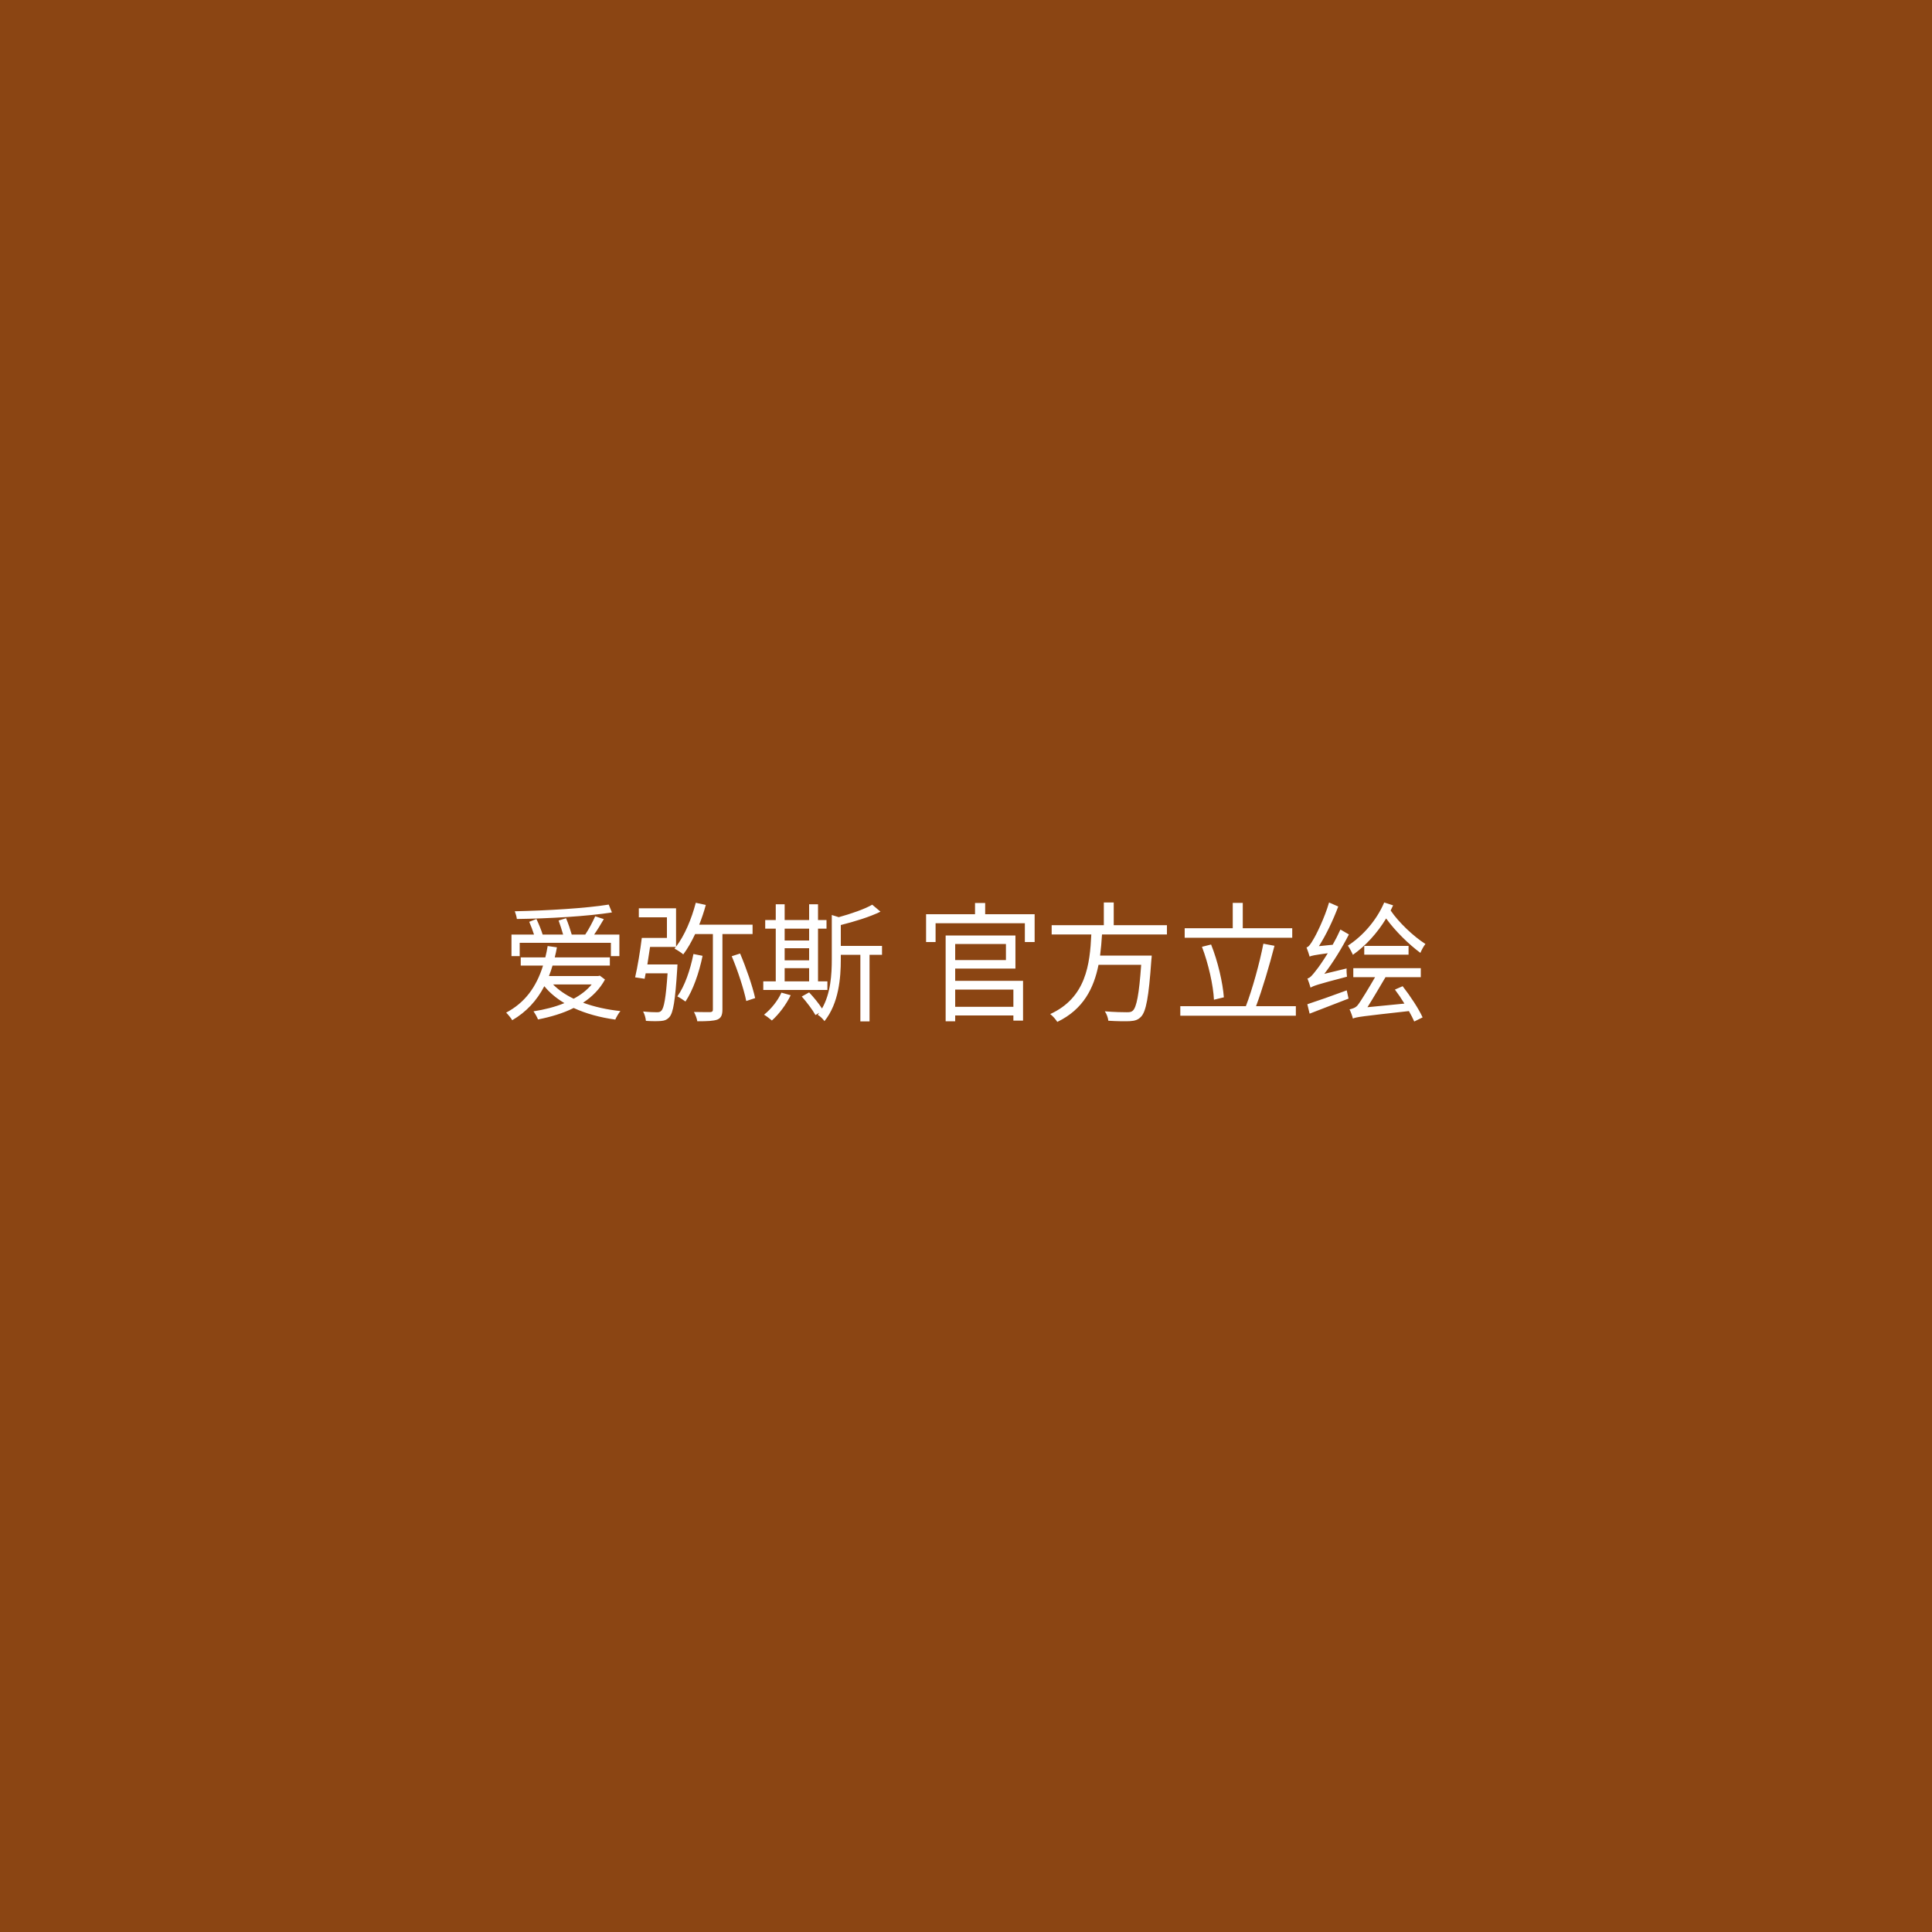
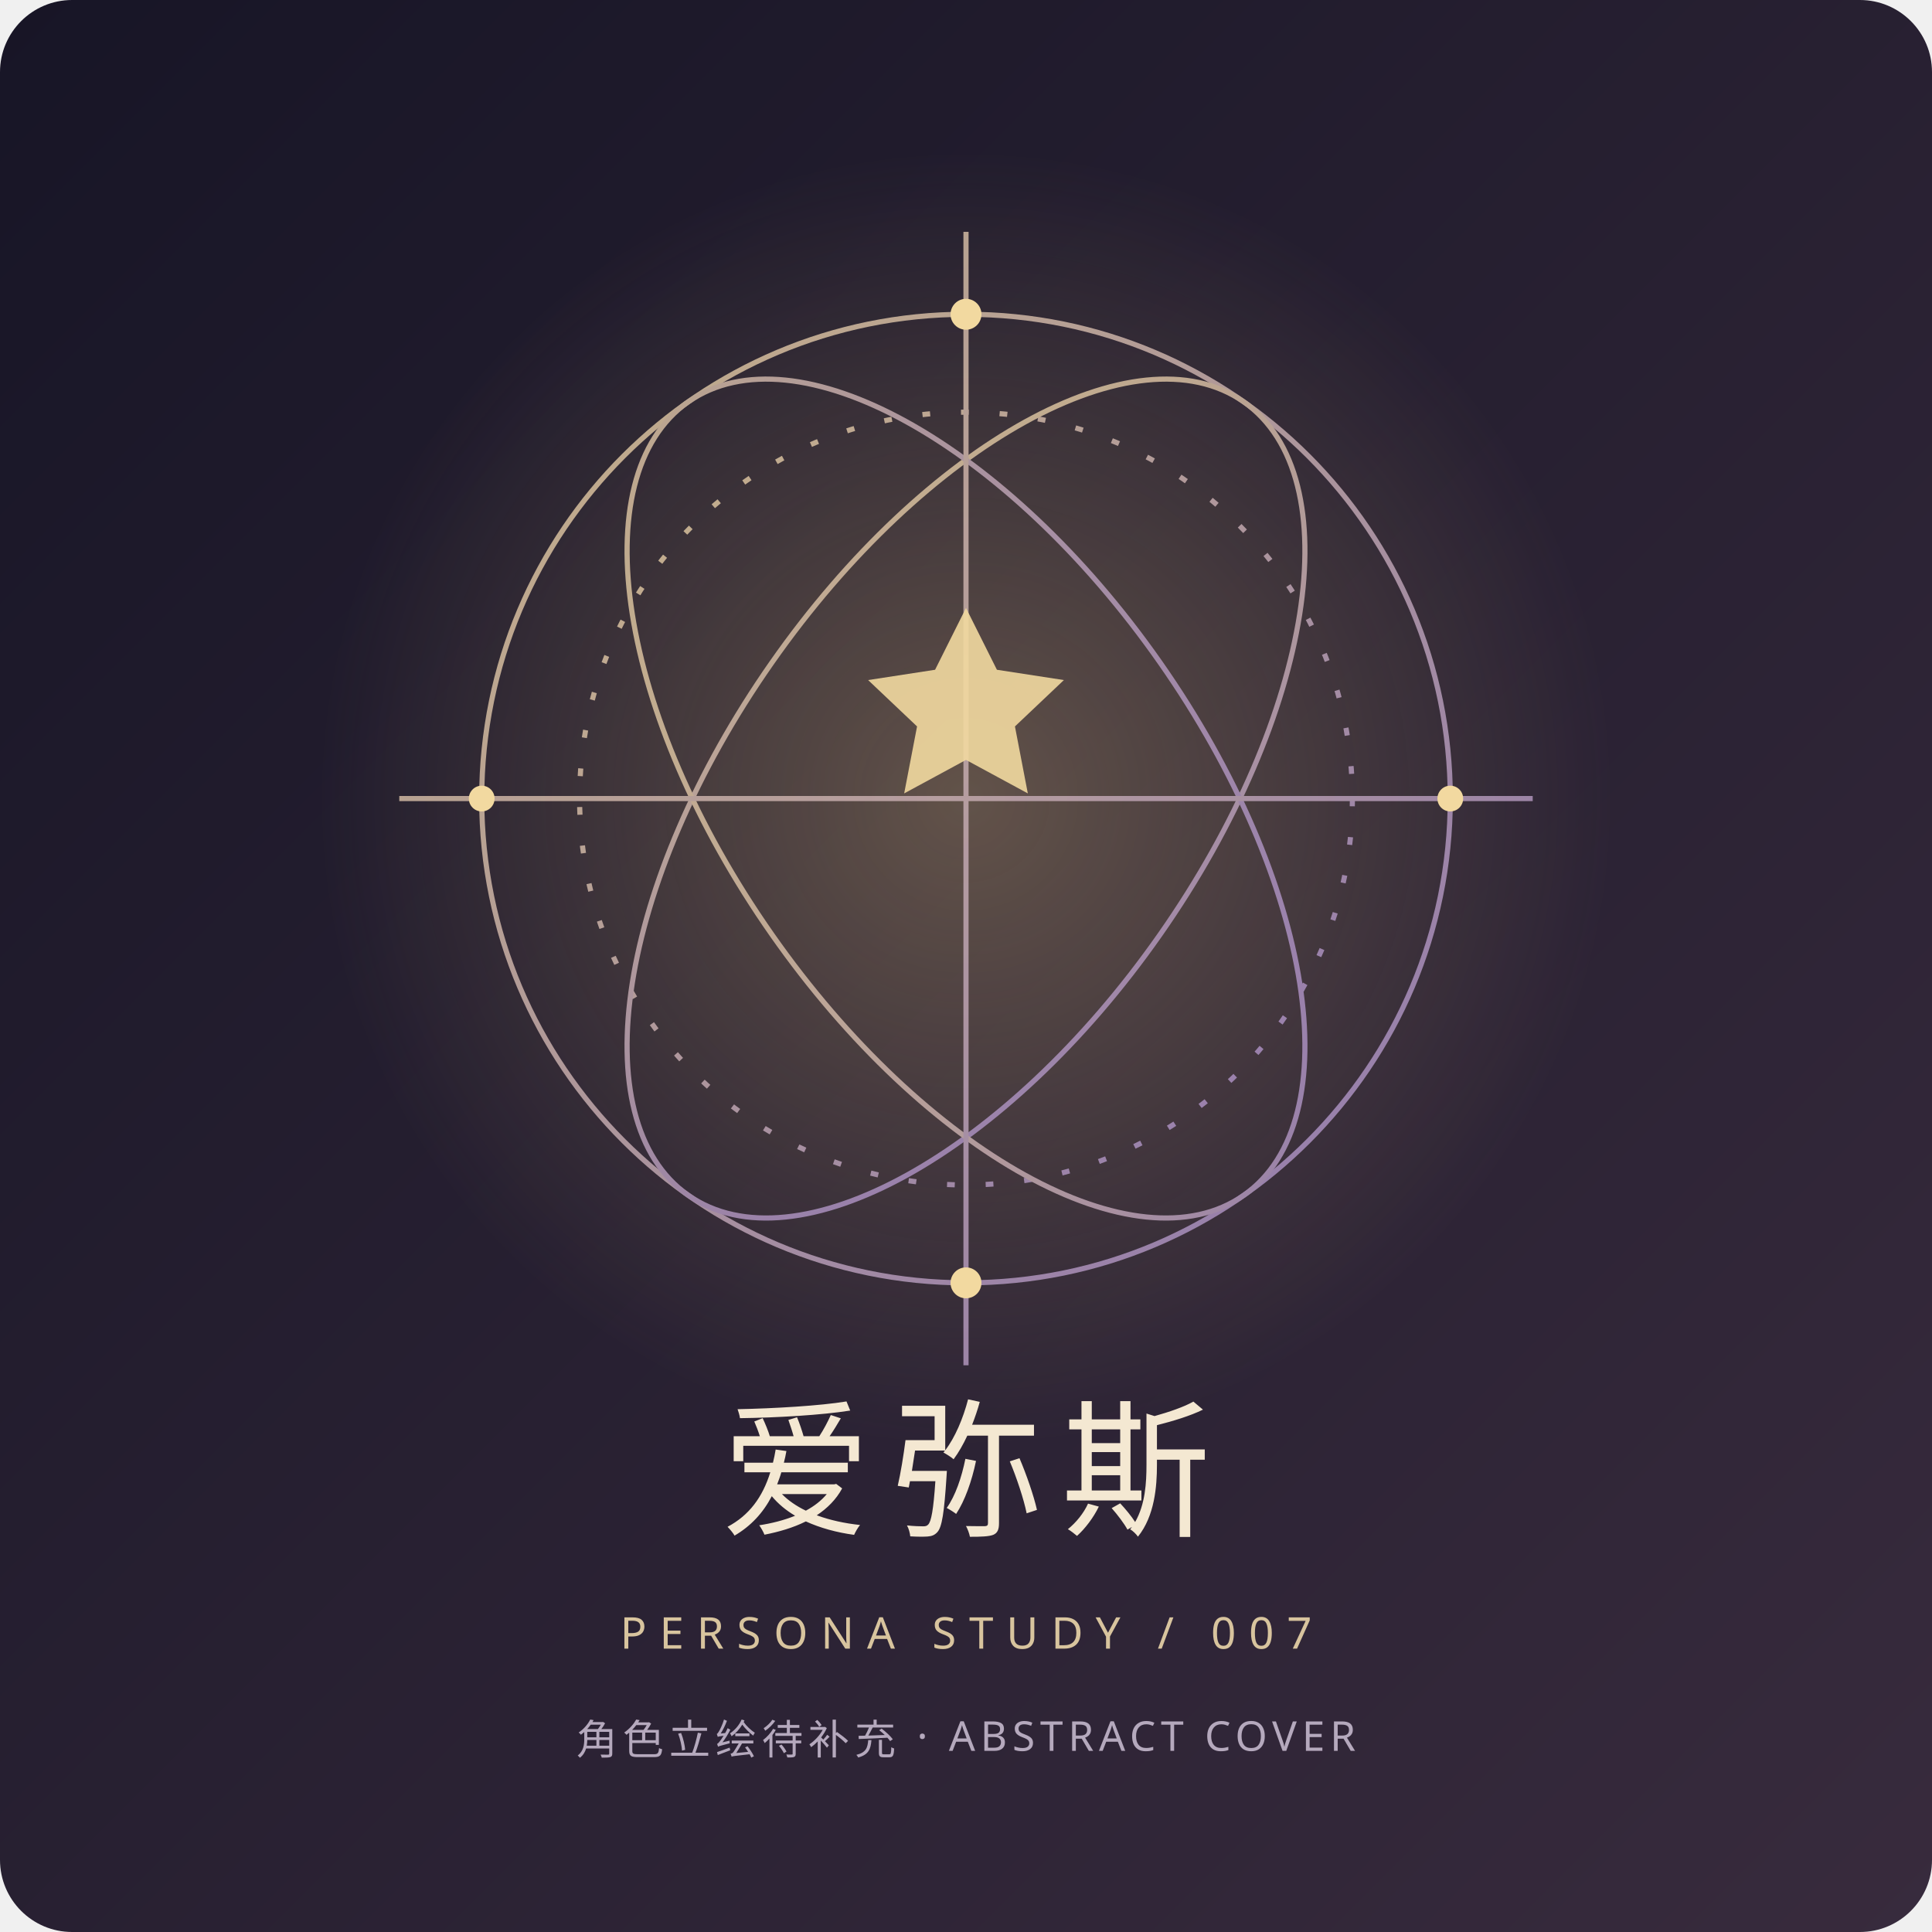
- <svg xmlns="http://www.w3.org/2000/svg" width="750" height="750" viewBox="0 0 750 750">
-   <rect width="750" height="750" fill="#8B4513" />
-   <text x="375" y="375" font-family="sans-serif" font-size="50" fill="white" text-anchor="middle" dominant-baseline="middle">爱弥斯 官方立绘</text>
+ <svg xmlns="http://www.w3.org/2000/svg" width="750" height="750" viewBox="0 0 750 750" role="img" aria-labelledby="title desc">
+   <defs>
+     <linearGradient id="bg" x1="0" y1="0" x2="1" y2="1">
+       <stop stop-color="#171526" />
+       <stop offset="1" stop-color="#382b3d" />
+     </linearGradient>
+     <radialGradient id="halo">
+       <stop stop-color="#d7b77a" stop-opacity=".34" />
+       <stop offset="1" stop-color="#d7b77a" stop-opacity="0" />
+     </radialGradient>
+     <linearGradient id="line" x1="0" y1="0" x2="1" y2="1">
+       <stop stop-color="#f2d9a0" />
+       <stop offset="1" stop-color="#a88bd1" />
+     </linearGradient>
+   </defs>
+   <rect width="750" height="750" rx="28" fill="url(#bg)" />
+   <circle cx="375" cy="310" r="250" fill="url(#halo)" />
+   <g fill="none" stroke="url(#line)" stroke-width="2" opacity=".78">
+     <circle cx="375" cy="310" r="188" />
+     <circle cx="375" cy="310" r="150" stroke-dasharray="3 12" />
+     <ellipse cx="375" cy="310" rx="92" ry="188" transform="rotate(35 375 310)" />
+     <ellipse cx="375" cy="310" rx="92" ry="188" transform="rotate(-35 375 310)" />
+     <path d="M375 90V530M155 310H595" />
+   </g>
+   <g fill="#f2d9a0">
+     <circle cx="375" cy="122" r="6" />
+     <circle cx="563" cy="310" r="5" />
+     <circle cx="375" cy="498" r="6" />
+     <circle cx="187" cy="310" r="5" />
+     <path d="M375 236l12 24 26 4-19 18 5 26-24-13-24 13 5-26-19-18 26-4z" opacity=".9" />
+   </g>
+   <g text-anchor="middle" font-family="sans-serif">
+     <text x="375" y="592" fill="#f4e8d2" font-size="58" letter-spacing="8">爱弥斯</text>
+     <text x="375" y="640" fill="#d8c49e" font-size="17" letter-spacing="5">PERSONA STUDY / 007</text>
+     <text x="375" y="681" fill="#b5a9bd" font-size="16" letter-spacing="2">角色立绘待补充 · ABSTRACT COVER</text>
+   </g>
</svg>
